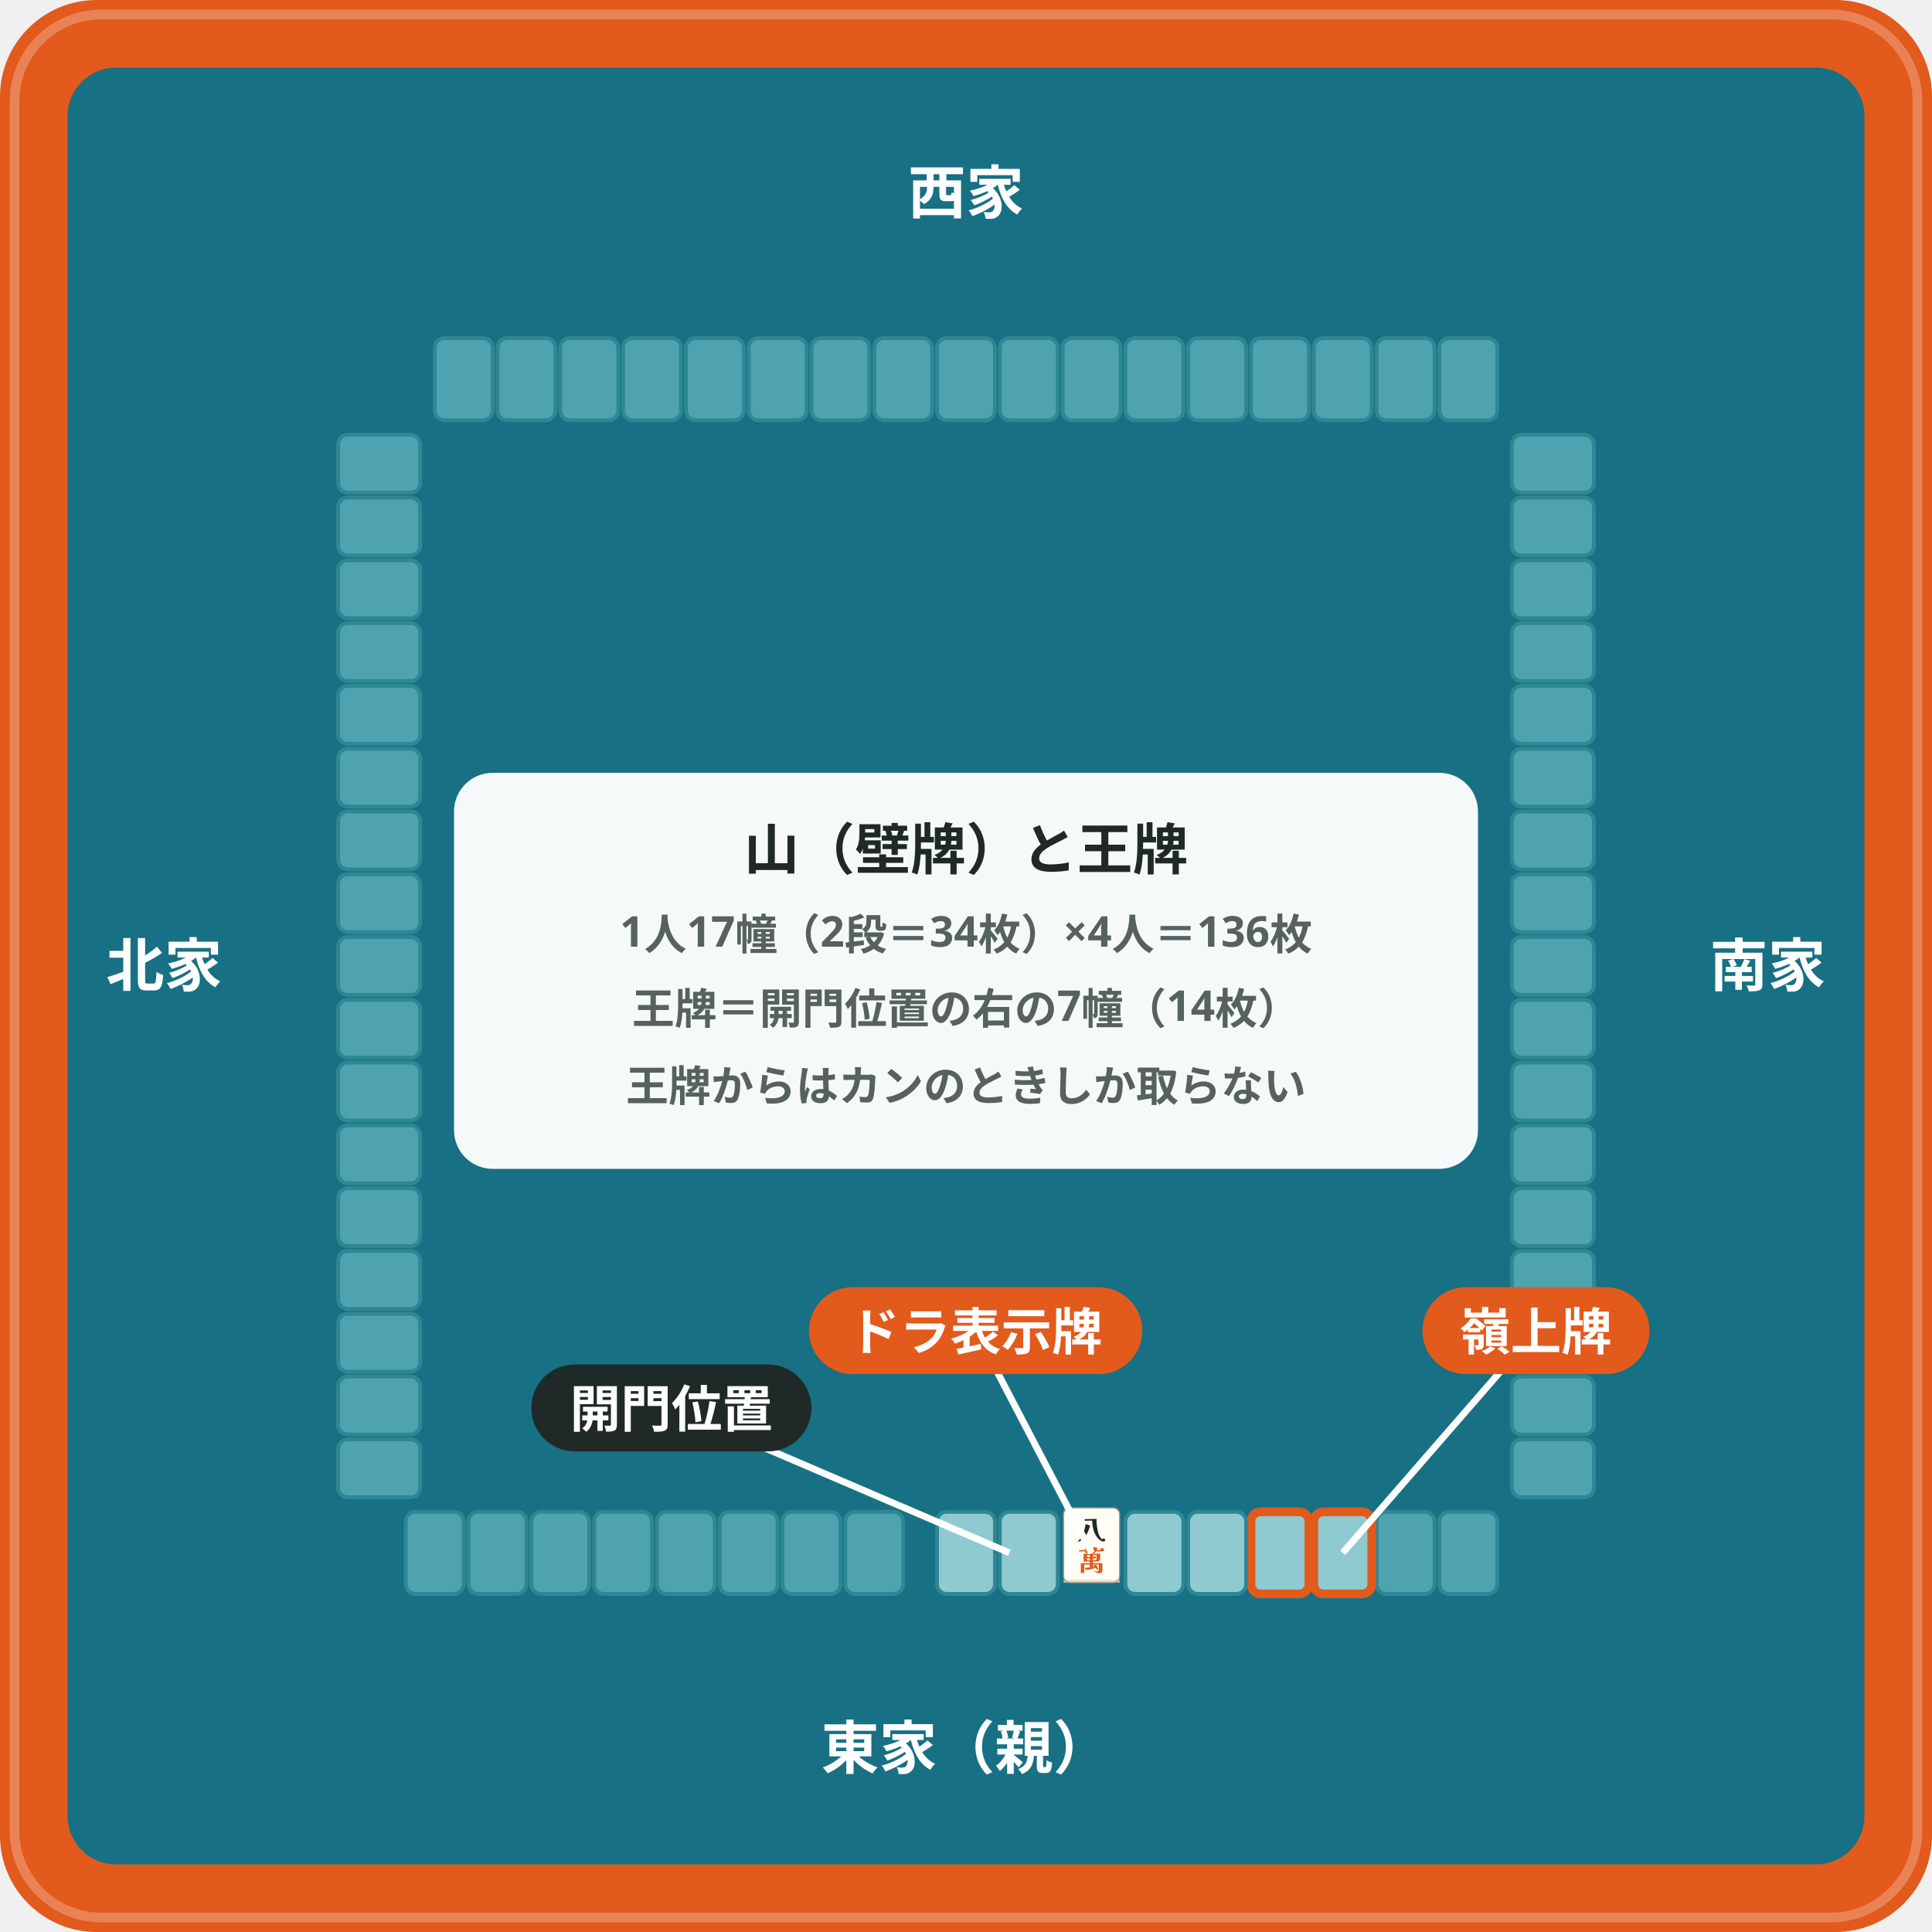
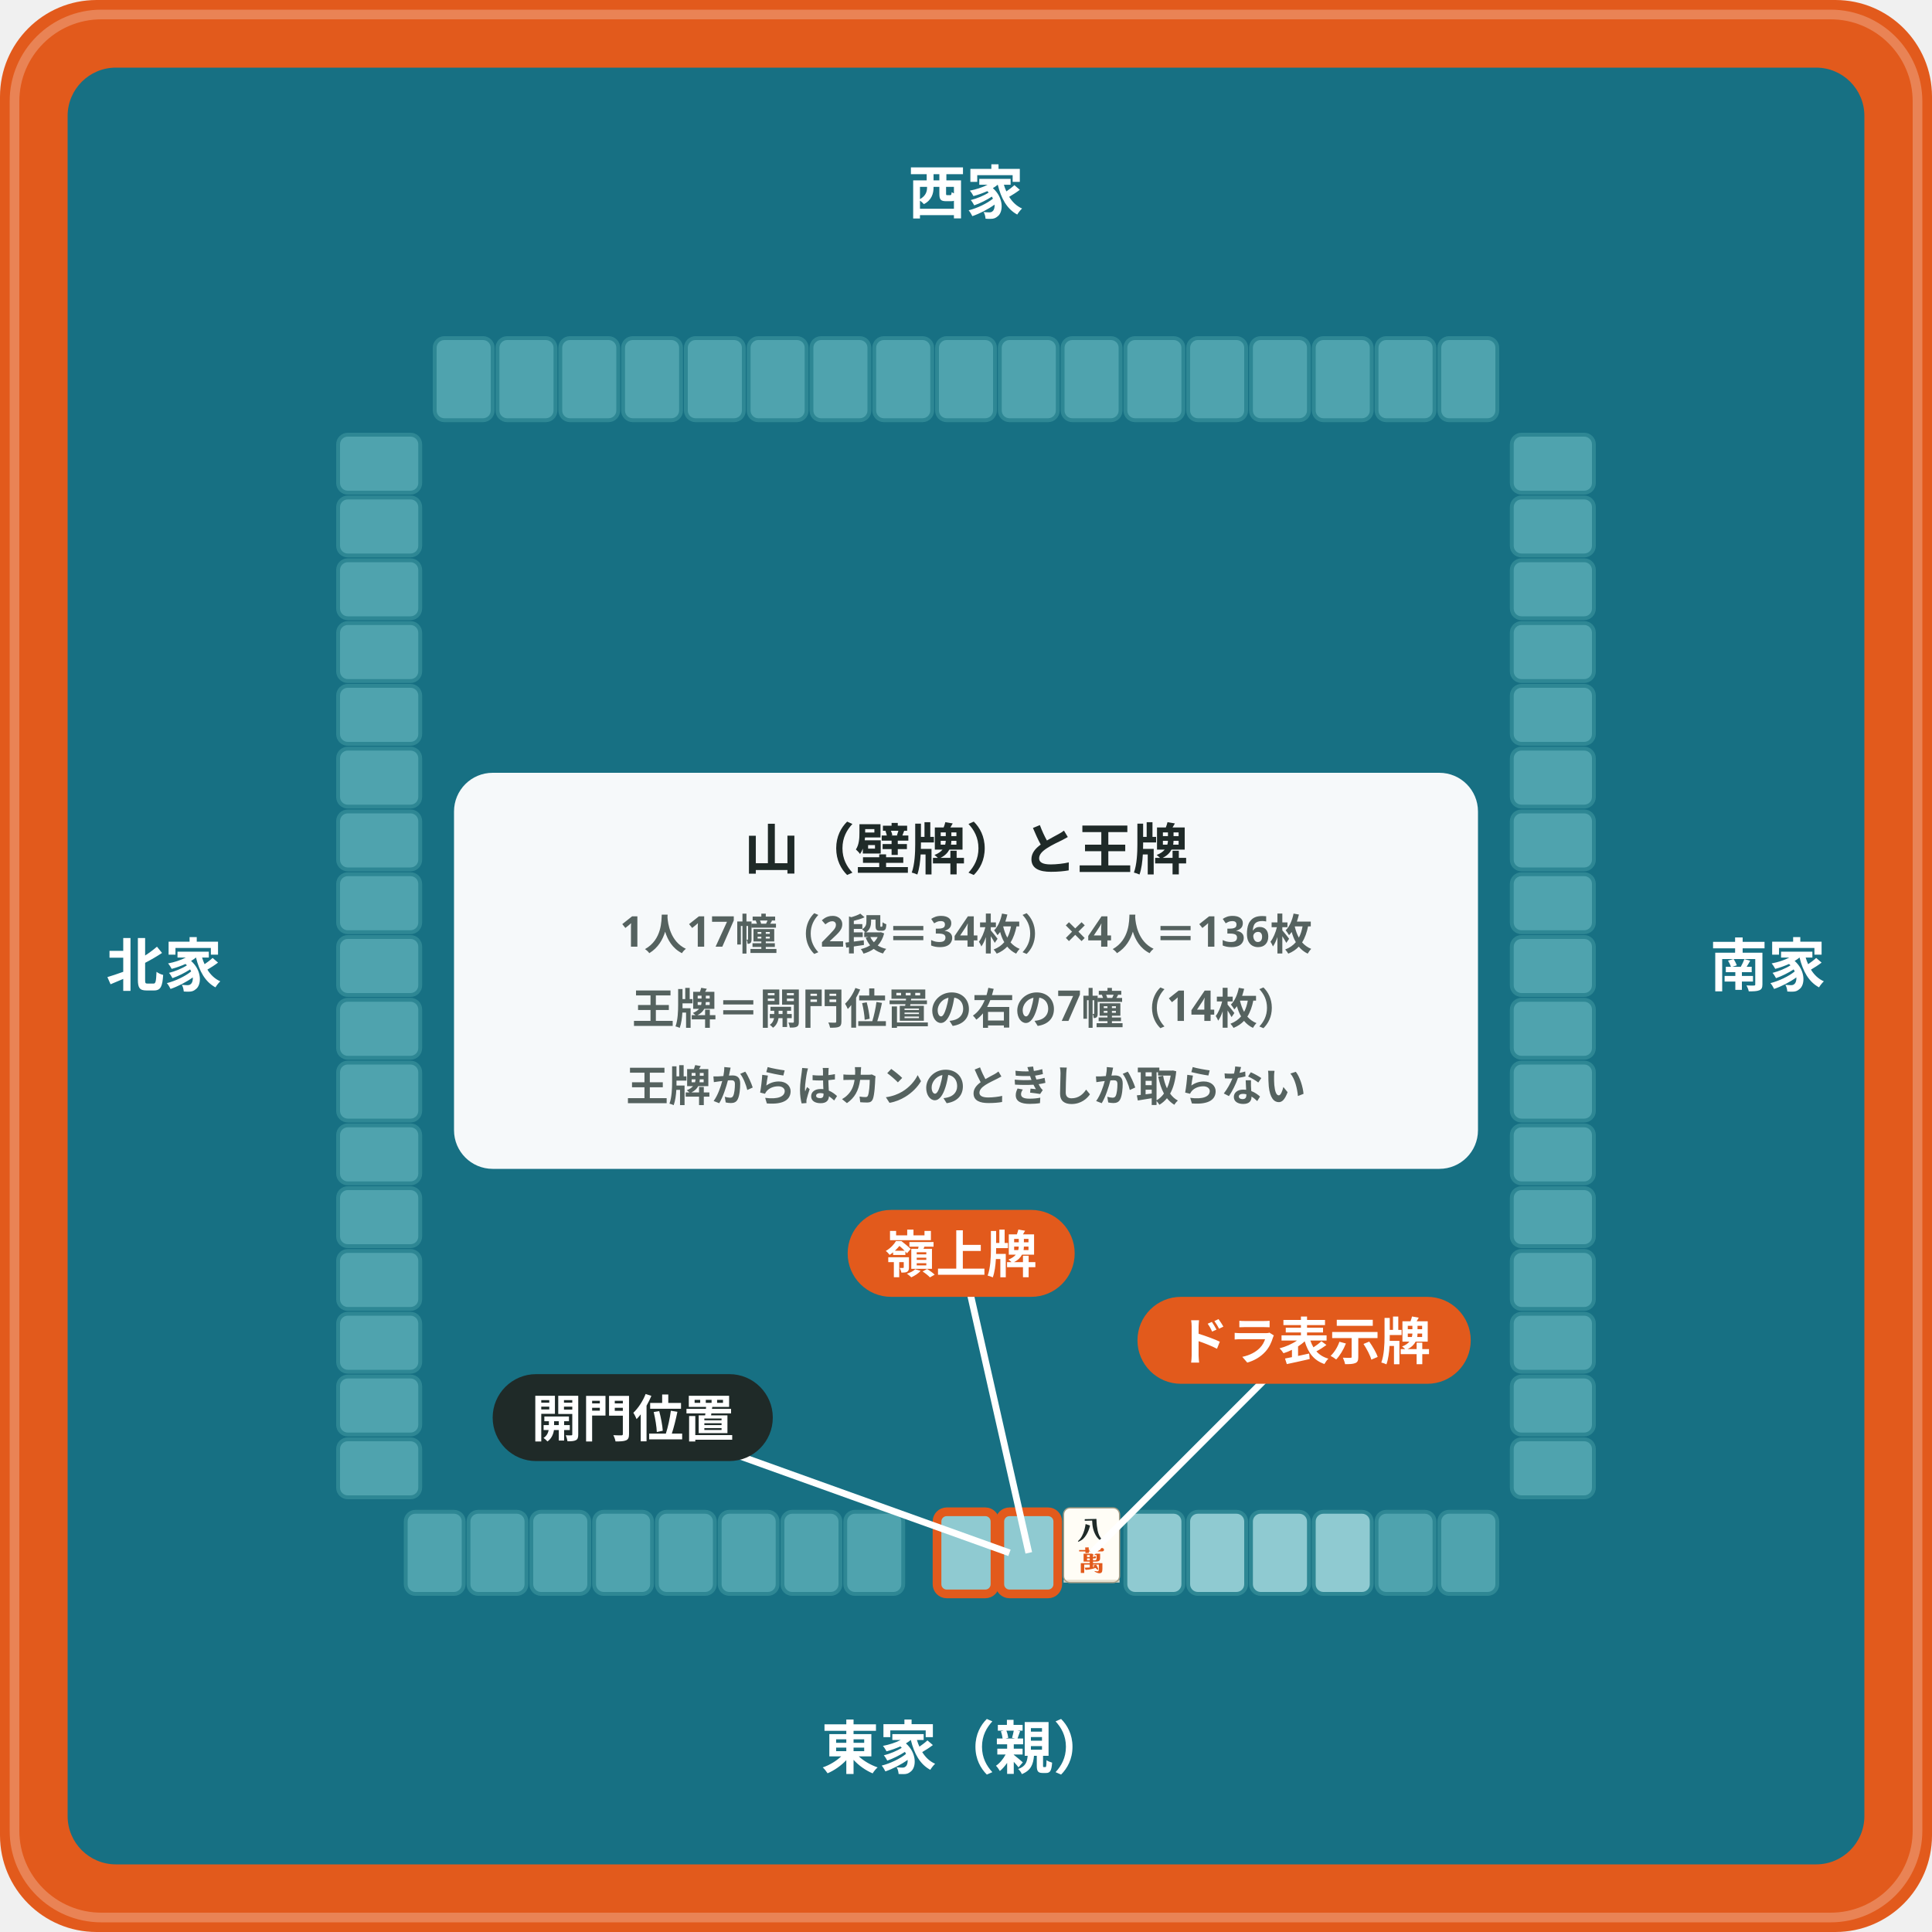
<svg xmlns="http://www.w3.org/2000/svg" viewBox="0 0 400 400" role="img" aria-label="麻雀の卓を上から見た図。4人の山（壁牌）と開門位置、王牌・ドラ表示牌・嶺上牌の場所">
  <defs>
    <marker id="ah" markerWidth="8" markerHeight="8" refX="4" refY="4" orient="auto">
      <path d="M0 0 L8 4 L0 8 Z" fill="#fff" />
    </marker>
  </defs>
  <rect width="400" height="400" rx="20" fill="#E25A1C" />
  <rect x="3" y="3" width="394" height="394" rx="18" fill="none" stroke="#fff" stroke-opacity=".25" stroke-width="2" />
  <rect x="14" y="14" width="372" height="372" rx="10" fill="#177083" />
  <g transform="rotate(0 200 200)">
    <rect x="298.0" y="313" width="12" height="17" rx="2" fill="#4FA3AE" stroke="#2E8794" stroke-width=".8" />
    <rect x="285.0" y="313" width="12" height="17" rx="2" fill="#4FA3AE" stroke="#2E8794" stroke-width=".8" />
    <rect x="272.0" y="313" width="12" height="17" rx="2" fill="#8FCAD1" stroke="#2E8794" stroke-width=".8" />
-     <rect x="272.0" y="313" width="12" height="17" rx="2" fill="none" stroke="#E25A1C" stroke-width="1.8" />
    <rect x="259.0" y="313" width="12" height="17" rx="2" fill="#8FCAD1" stroke="#2E8794" stroke-width=".8" />
-     <rect x="259.0" y="313" width="12" height="17" rx="2" fill="none" stroke="#E25A1C" stroke-width="1.8" />
    <rect x="246.0" y="313" width="12" height="17" rx="2" fill="#8FCAD1" stroke="#2E8794" stroke-width=".8" />
    <rect x="233.0" y="313" width="12" height="17" rx="2" fill="#8FCAD1" stroke="#2E8794" stroke-width=".8" />
    <svg x="220.0" y="312" width="12" height="17.2" viewBox="-1 -1 62 89">
      <rect x="0" y="7" width="60" height="80" rx="7" fill="#177083" />
      <rect x="0" y="0" width="60" height="80" rx="7" fill="#FFFDF6" />
      <rect x="0" y="77" width="60" height="3" fill="#E3DCCB" opacity=".9" />
      <rect x="0" y="0" width="60" height="80" rx="7" fill="none" stroke="#A79E87" stroke-width="1.3" />
      <path transform="translate(14.82 34.75) scale(0.03 -0.03)" d="M451 529Q432 443 398.5 357.0Q365 271 316.5 193.0Q268 115 205 52Q182 30 151.0 10.5Q120 -9 91 -25Q82 -29 62.5 -38.5Q43 -48 32 -48Q19 -48 19 -37Q19 -31 22 -27Q23 -25 25.0 -23.0Q27 -21 28 -20Q74 22 106.0 63.5Q138 105 166 160Q216 255 247.0 364.5Q278 474 293 582ZM993 15Q993 -11 972.5 -27.5Q952 -44 926 -44Q913 -44 892.0 -37.0Q871 -30 851.5 -20.5Q832 -11 821 -5Q755 38 703.5 106.5Q652 175 617.0 254.0Q582 333 563 407Q545 479 536.5 555.5Q528 632 526 706L262 699V756L679 765Q681 703 684.5 642.0Q688 581 695 520Q706 434 724.0 345.0Q742 256 778.5 175.5Q815 95 879 31Q888 46 903.0 56.5Q918 67 938 67Q959 67 976.0 50.5Q993 34 993 15Z" fill="#1F2A28" />
      <path transform="translate(14.91 67.52) scale(0.03 -0.03)" d="M438 378V448H341V378ZM438 493V568H341V493ZM682 568H554V493H580Q583 506 595.0 515.5Q607 525 622 525Q638 525 650.0 513.0Q662 501 662 487Q662 470 652.0 459.0Q642 448 622 448H554V378Q568 378 582.5 377.5Q597 377 611 377Q649 377 665.5 395.5Q682 414 682 455ZM889 67Q889 27 882.5 -7.5Q876 -42 852.5 -63.0Q829 -84 778 -84Q755 -84 726.0 -75.0Q697 -66 669.0 -53.5Q641 -41 622 -29Q621 -28 617 -26Q607 -20 607 -14Q607 -5 618 -5Q627 -5 636.0 -6.5Q645 -8 653 -10Q667 -12 681.5 -14.0Q696 -16 711 -16Q736 -16 746.5 -1.5Q757 13 760.0 34.0Q763 55 763 76Q763 114 762.5 152.0Q762 190 762 227H554V135Q566 137 578.5 138.5Q591 140 603 142L559 184Q567 189 586.5 197.5Q606 206 625.5 213.5Q645 221 653 221Q660 221 663.5 219.0Q667 217 671 214Q676 211 687.5 189.0Q699 167 712.0 139.5Q725 112 734.5 89.5Q744 67 744 62Q744 55 738.5 48.0Q733 41 725 41Q719 41 714.5 43.5Q710 46 706 49Q702 52 699.0 55.5Q696 59 692 62L642 109Q594 89 531.5 73.0Q469 57 405.5 47.5Q342 38 289 37L254 116Q302 116 347.5 118.5Q393 121 438 124V227H240V-72H118V276H438V333H218V615H808V456Q808 386 770.0 359.5Q732 333 667 333H554V276H889ZM947 757Q947 726 926.0 711.0Q905 696 875 696H656Q650 686 635.5 669.0Q621 652 604.0 638.5Q587 625 574 625Q549 625 549 649Q549 661 550.5 672.5Q552 684 553 696H406L409 644L285 636L281 696H59V746L279 747L274 838L399 842L404 747H558Q561 773 563.5 798.5Q566 824 569 852Q595 847 619.5 843.5Q644 840 667 836Q669 836 674.5 835.0Q680 834 686 833Q693 832 698.5 831.0Q704 830 705 830Q709 828 712.0 825.5Q715 823 715 818Q715 811 709.0 797.0Q703 783 695.5 769.0Q688 755 682 747H810Q812 773 828.5 795.5Q845 818 876 818Q901 818 924.0 800.0Q947 782 947 757Z" fill="#E25A1C" />
    </svg>
    <rect x="207.0" y="313" width="12" height="17" rx="2" fill="#8FCAD1" stroke="#2E8794" stroke-width=".8" />
+     <rect x="207.0" y="313" width="12" height="17" rx="2" fill="none" stroke="#E25A1C" stroke-width="1.8" />
    <rect x="194.0" y="313" width="12" height="17" rx="2" fill="#8FCAD1" stroke="#2E8794" stroke-width=".8" />
+     <rect x="194.0" y="313" width="12" height="17" rx="2" fill="none" stroke="#E25A1C" stroke-width="1.8" />
    <rect x="175.0" y="313" width="12" height="17" rx="2" fill="#4FA3AE" stroke="#2E8794" stroke-width=".8" />
    <rect x="162.0" y="313" width="12" height="17" rx="2" fill="#4FA3AE" stroke="#2E8794" stroke-width=".8" />
    <rect x="149.0" y="313" width="12" height="17" rx="2" fill="#4FA3AE" stroke="#2E8794" stroke-width=".8" />
    <rect x="136.0" y="313" width="12" height="17" rx="2" fill="#4FA3AE" stroke="#2E8794" stroke-width=".8" />
    <rect x="123.0" y="313" width="12" height="17" rx="2" fill="#4FA3AE" stroke="#2E8794" stroke-width=".8" />
    <rect x="110.0" y="313" width="12" height="17" rx="2" fill="#4FA3AE" stroke="#2E8794" stroke-width=".8" />
    <rect x="97.0" y="313" width="12" height="17" rx="2" fill="#4FA3AE" stroke="#2E8794" stroke-width=".8" />
    <rect x="84.0" y="313" width="12" height="17" rx="2" fill="#4FA3AE" stroke="#2E8794" stroke-width=".8" />
  </g>
  <g transform="rotate(270 200 200)">
    <rect x="298.0" y="313" width="12" height="17" rx="2" fill="#4FA3AE" stroke="#2E8794" stroke-width=".8" />
    <rect x="285.0" y="313" width="12" height="17" rx="2" fill="#4FA3AE" stroke="#2E8794" stroke-width=".8" />
    <rect x="272.0" y="313" width="12" height="17" rx="2" fill="#4FA3AE" stroke="#2E8794" stroke-width=".8" />
    <rect x="259.0" y="313" width="12" height="17" rx="2" fill="#4FA3AE" stroke="#2E8794" stroke-width=".8" />
    <rect x="246.0" y="313" width="12" height="17" rx="2" fill="#4FA3AE" stroke="#2E8794" stroke-width=".8" />
    <rect x="233.0" y="313" width="12" height="17" rx="2" fill="#4FA3AE" stroke="#2E8794" stroke-width=".8" />
    <rect x="220.0" y="313" width="12" height="17" rx="2" fill="#4FA3AE" stroke="#2E8794" stroke-width=".8" />
    <rect x="207.0" y="313" width="12" height="17" rx="2" fill="#4FA3AE" stroke="#2E8794" stroke-width=".8" />
    <rect x="194.0" y="313" width="12" height="17" rx="2" fill="#4FA3AE" stroke="#2E8794" stroke-width=".8" />
    <rect x="181.0" y="313" width="12" height="17" rx="2" fill="#4FA3AE" stroke="#2E8794" stroke-width=".8" />
    <rect x="168.0" y="313" width="12" height="17" rx="2" fill="#4FA3AE" stroke="#2E8794" stroke-width=".8" />
    <rect x="155.0" y="313" width="12" height="17" rx="2" fill="#4FA3AE" stroke="#2E8794" stroke-width=".8" />
    <rect x="142.0" y="313" width="12" height="17" rx="2" fill="#4FA3AE" stroke="#2E8794" stroke-width=".8" />
    <rect x="129.0" y="313" width="12" height="17" rx="2" fill="#4FA3AE" stroke="#2E8794" stroke-width=".8" />
    <rect x="116.0" y="313" width="12" height="17" rx="2" fill="#4FA3AE" stroke="#2E8794" stroke-width=".8" />
    <rect x="103.0" y="313" width="12" height="17" rx="2" fill="#4FA3AE" stroke="#2E8794" stroke-width=".8" />
    <rect x="90.0" y="313" width="12" height="17" rx="2" fill="#4FA3AE" stroke="#2E8794" stroke-width=".8" />
  </g>
  <g transform="rotate(180 200 200)">
    <rect x="298.0" y="313" width="12" height="17" rx="2" fill="#4FA3AE" stroke="#2E8794" stroke-width=".8" />
    <rect x="285.0" y="313" width="12" height="17" rx="2" fill="#4FA3AE" stroke="#2E8794" stroke-width=".8" />
    <rect x="272.0" y="313" width="12" height="17" rx="2" fill="#4FA3AE" stroke="#2E8794" stroke-width=".8" />
    <rect x="259.0" y="313" width="12" height="17" rx="2" fill="#4FA3AE" stroke="#2E8794" stroke-width=".8" />
    <rect x="246.0" y="313" width="12" height="17" rx="2" fill="#4FA3AE" stroke="#2E8794" stroke-width=".8" />
    <rect x="233.0" y="313" width="12" height="17" rx="2" fill="#4FA3AE" stroke="#2E8794" stroke-width=".8" />
    <rect x="220.0" y="313" width="12" height="17" rx="2" fill="#4FA3AE" stroke="#2E8794" stroke-width=".8" />
    <rect x="207.0" y="313" width="12" height="17" rx="2" fill="#4FA3AE" stroke="#2E8794" stroke-width=".8" />
    <rect x="194.0" y="313" width="12" height="17" rx="2" fill="#4FA3AE" stroke="#2E8794" stroke-width=".8" />
    <rect x="181.0" y="313" width="12" height="17" rx="2" fill="#4FA3AE" stroke="#2E8794" stroke-width=".8" />
    <rect x="168.0" y="313" width="12" height="17" rx="2" fill="#4FA3AE" stroke="#2E8794" stroke-width=".8" />
    <rect x="155.0" y="313" width="12" height="17" rx="2" fill="#4FA3AE" stroke="#2E8794" stroke-width=".8" />
    <rect x="142.0" y="313" width="12" height="17" rx="2" fill="#4FA3AE" stroke="#2E8794" stroke-width=".8" />
    <rect x="129.0" y="313" width="12" height="17" rx="2" fill="#4FA3AE" stroke="#2E8794" stroke-width=".8" />
    <rect x="116.0" y="313" width="12" height="17" rx="2" fill="#4FA3AE" stroke="#2E8794" stroke-width=".8" />
    <rect x="103.0" y="313" width="12" height="17" rx="2" fill="#4FA3AE" stroke="#2E8794" stroke-width=".8" />
    <rect x="90.0" y="313" width="12" height="17" rx="2" fill="#4FA3AE" stroke="#2E8794" stroke-width=".8" />
  </g>
  <g transform="rotate(90 200 200)">
    <rect x="298.0" y="313" width="12" height="17" rx="2" fill="#4FA3AE" stroke="#2E8794" stroke-width=".8" />
    <rect x="285.0" y="313" width="12" height="17" rx="2" fill="#4FA3AE" stroke="#2E8794" stroke-width=".8" />
    <rect x="272.0" y="313" width="12" height="17" rx="2" fill="#4FA3AE" stroke="#2E8794" stroke-width=".8" />
    <rect x="259.0" y="313" width="12" height="17" rx="2" fill="#4FA3AE" stroke="#2E8794" stroke-width=".8" />
    <rect x="246.0" y="313" width="12" height="17" rx="2" fill="#4FA3AE" stroke="#2E8794" stroke-width=".8" />
    <rect x="233.0" y="313" width="12" height="17" rx="2" fill="#4FA3AE" stroke="#2E8794" stroke-width=".8" />
    <rect x="220.0" y="313" width="12" height="17" rx="2" fill="#4FA3AE" stroke="#2E8794" stroke-width=".8" />
    <rect x="207.0" y="313" width="12" height="17" rx="2" fill="#4FA3AE" stroke="#2E8794" stroke-width=".8" />
    <rect x="194.0" y="313" width="12" height="17" rx="2" fill="#4FA3AE" stroke="#2E8794" stroke-width=".8" />
    <rect x="181.0" y="313" width="12" height="17" rx="2" fill="#4FA3AE" stroke="#2E8794" stroke-width=".8" />
    <rect x="168.0" y="313" width="12" height="17" rx="2" fill="#4FA3AE" stroke="#2E8794" stroke-width=".8" />
    <rect x="155.0" y="313" width="12" height="17" rx="2" fill="#4FA3AE" stroke="#2E8794" stroke-width=".8" />
    <rect x="142.0" y="313" width="12" height="17" rx="2" fill="#4FA3AE" stroke="#2E8794" stroke-width=".8" />
    <rect x="129.0" y="313" width="12" height="17" rx="2" fill="#4FA3AE" stroke="#2E8794" stroke-width=".8" />
    <rect x="116.0" y="313" width="12" height="17" rx="2" fill="#4FA3AE" stroke="#2E8794" stroke-width=".8" />
    <rect x="103.0" y="313" width="12" height="17" rx="2" fill="#4FA3AE" stroke="#2E8794" stroke-width=".8" />
    <rect x="90.0" y="313" width="12" height="17" rx="2" fill="#4FA3AE" stroke="#2E8794" stroke-width=".8" />
  </g>
  <text x="200" y="362" text-anchor="middle" dominant-baseline="middle" font-size="12" font-weight="900" fill="#fff" font-family="Noto Sans JP, sans-serif">東家（親）</text>
  <text x="366" y="200" text-anchor="middle" dominant-baseline="middle" font-size="12" font-weight="900" fill="#fff" font-family="Noto Sans JP, sans-serif">南家</text>
  <text x="200" y="40" text-anchor="middle" dominant-baseline="middle" font-size="12" font-weight="900" fill="#fff" font-family="Noto Sans JP, sans-serif">西家</text>
  <text x="34" y="200" text-anchor="middle" dominant-baseline="middle" font-size="12" font-weight="900" fill="#fff" font-family="Noto Sans JP, sans-serif">北家</text>
  <rect x="94" y="160" width="212" height="82" rx="8" fill="#fff" opacity=".96" />
  <text x="200" y="180" text-anchor="middle" font-size="11.5" font-weight="900" fill="#1F2A28" font-family="Noto Sans JP, sans-serif">山（壁牌）と王牌</text>
  <text x="200" y="196" text-anchor="middle" font-size="8.8" font-weight="700" fill="#55625F" font-family="Noto Sans JP, sans-serif">1人17幢（2段＝34枚）×4人＝136枚</text>
  <text x="200" y="212" text-anchor="middle" font-size="8.8" font-weight="700" fill="#55625F" font-family="Noto Sans JP, sans-serif">王牌＝開門位置の右の7幢（14枚）</text>
  <text x="200" y="228" text-anchor="middle" font-size="8.8" font-weight="700" fill="#55625F" font-family="Noto Sans JP, sans-serif">王牌からはカンのときしか取らない</text>
-   <line x1="226.0" y1="321.5" x2="202.0" y2="275.5" stroke="#fff" stroke-width="1.4" />
-   <rect x="167.5" y="266.5" width="69.0" height="18" rx="9" fill="#E25A1C" />
-   <text x="202.0" y="279.5" text-anchor="middle" font-size="10.5" font-weight="900" fill="#fff" font-family="Noto Sans JP, sans-serif">ドラ表示牌</text>
-   <line x1="278.0" y1="321.5" x2="318.0" y2="275.5" stroke="#fff" stroke-width="1.4" />
-   <rect x="294.5" y="266.5" width="47.0" height="18" rx="9" fill="#E25A1C" />
-   <text x="318.0" y="279.5" text-anchor="middle" font-size="10.5" font-weight="900" fill="#fff" font-family="Noto Sans JP, sans-serif">嶺上牌</text>
-   <line x1="209.0" y1="321.5" x2="139.0" y2="291.5" stroke="#fff" stroke-width="1.4" />
-   <rect x="110.0" y="282.5" width="58.0" height="18" rx="9" fill="#1F2A28" />
-   <text x="139.0" y="295.5" text-anchor="middle" font-size="10.5" font-weight="900" fill="#fff" font-family="Noto Sans JP, sans-serif">開門位置</text>
+   <line x1="226.0" y1="321.5" x2="270.0" y2="277.5" stroke="#fff" stroke-width="1.4" />
+   <rect x="235.5" y="268.5" width="69.0" height="18" rx="9" fill="#E25A1C" />
+   <text x="270.0" y="281.5" text-anchor="middle" font-size="10.5" font-weight="900" fill="#fff" font-family="Noto Sans JP, sans-serif">ドラ表示牌</text>
+   <line x1="213.0" y1="321.5" x2="199.0" y2="259.5" stroke="#fff" stroke-width="1.4" />
+   <rect x="175.5" y="250.5" width="47.0" height="18" rx="9" fill="#E25A1C" />
+   <text x="199.0" y="263.5" text-anchor="middle" font-size="10.5" font-weight="900" fill="#fff" font-family="Noto Sans JP, sans-serif">嶺上牌</text>
+   <line x1="209.0" y1="321.5" x2="131.0" y2="293.5" stroke="#fff" stroke-width="1.4" />
+   <rect x="102.0" y="284.5" width="58.0" height="18" rx="9" fill="#1F2A28" />
+   <text x="131.0" y="297.5" text-anchor="middle" font-size="10.5" font-weight="900" fill="#fff" font-family="Noto Sans JP, sans-serif">開門位置</text>
</svg>
